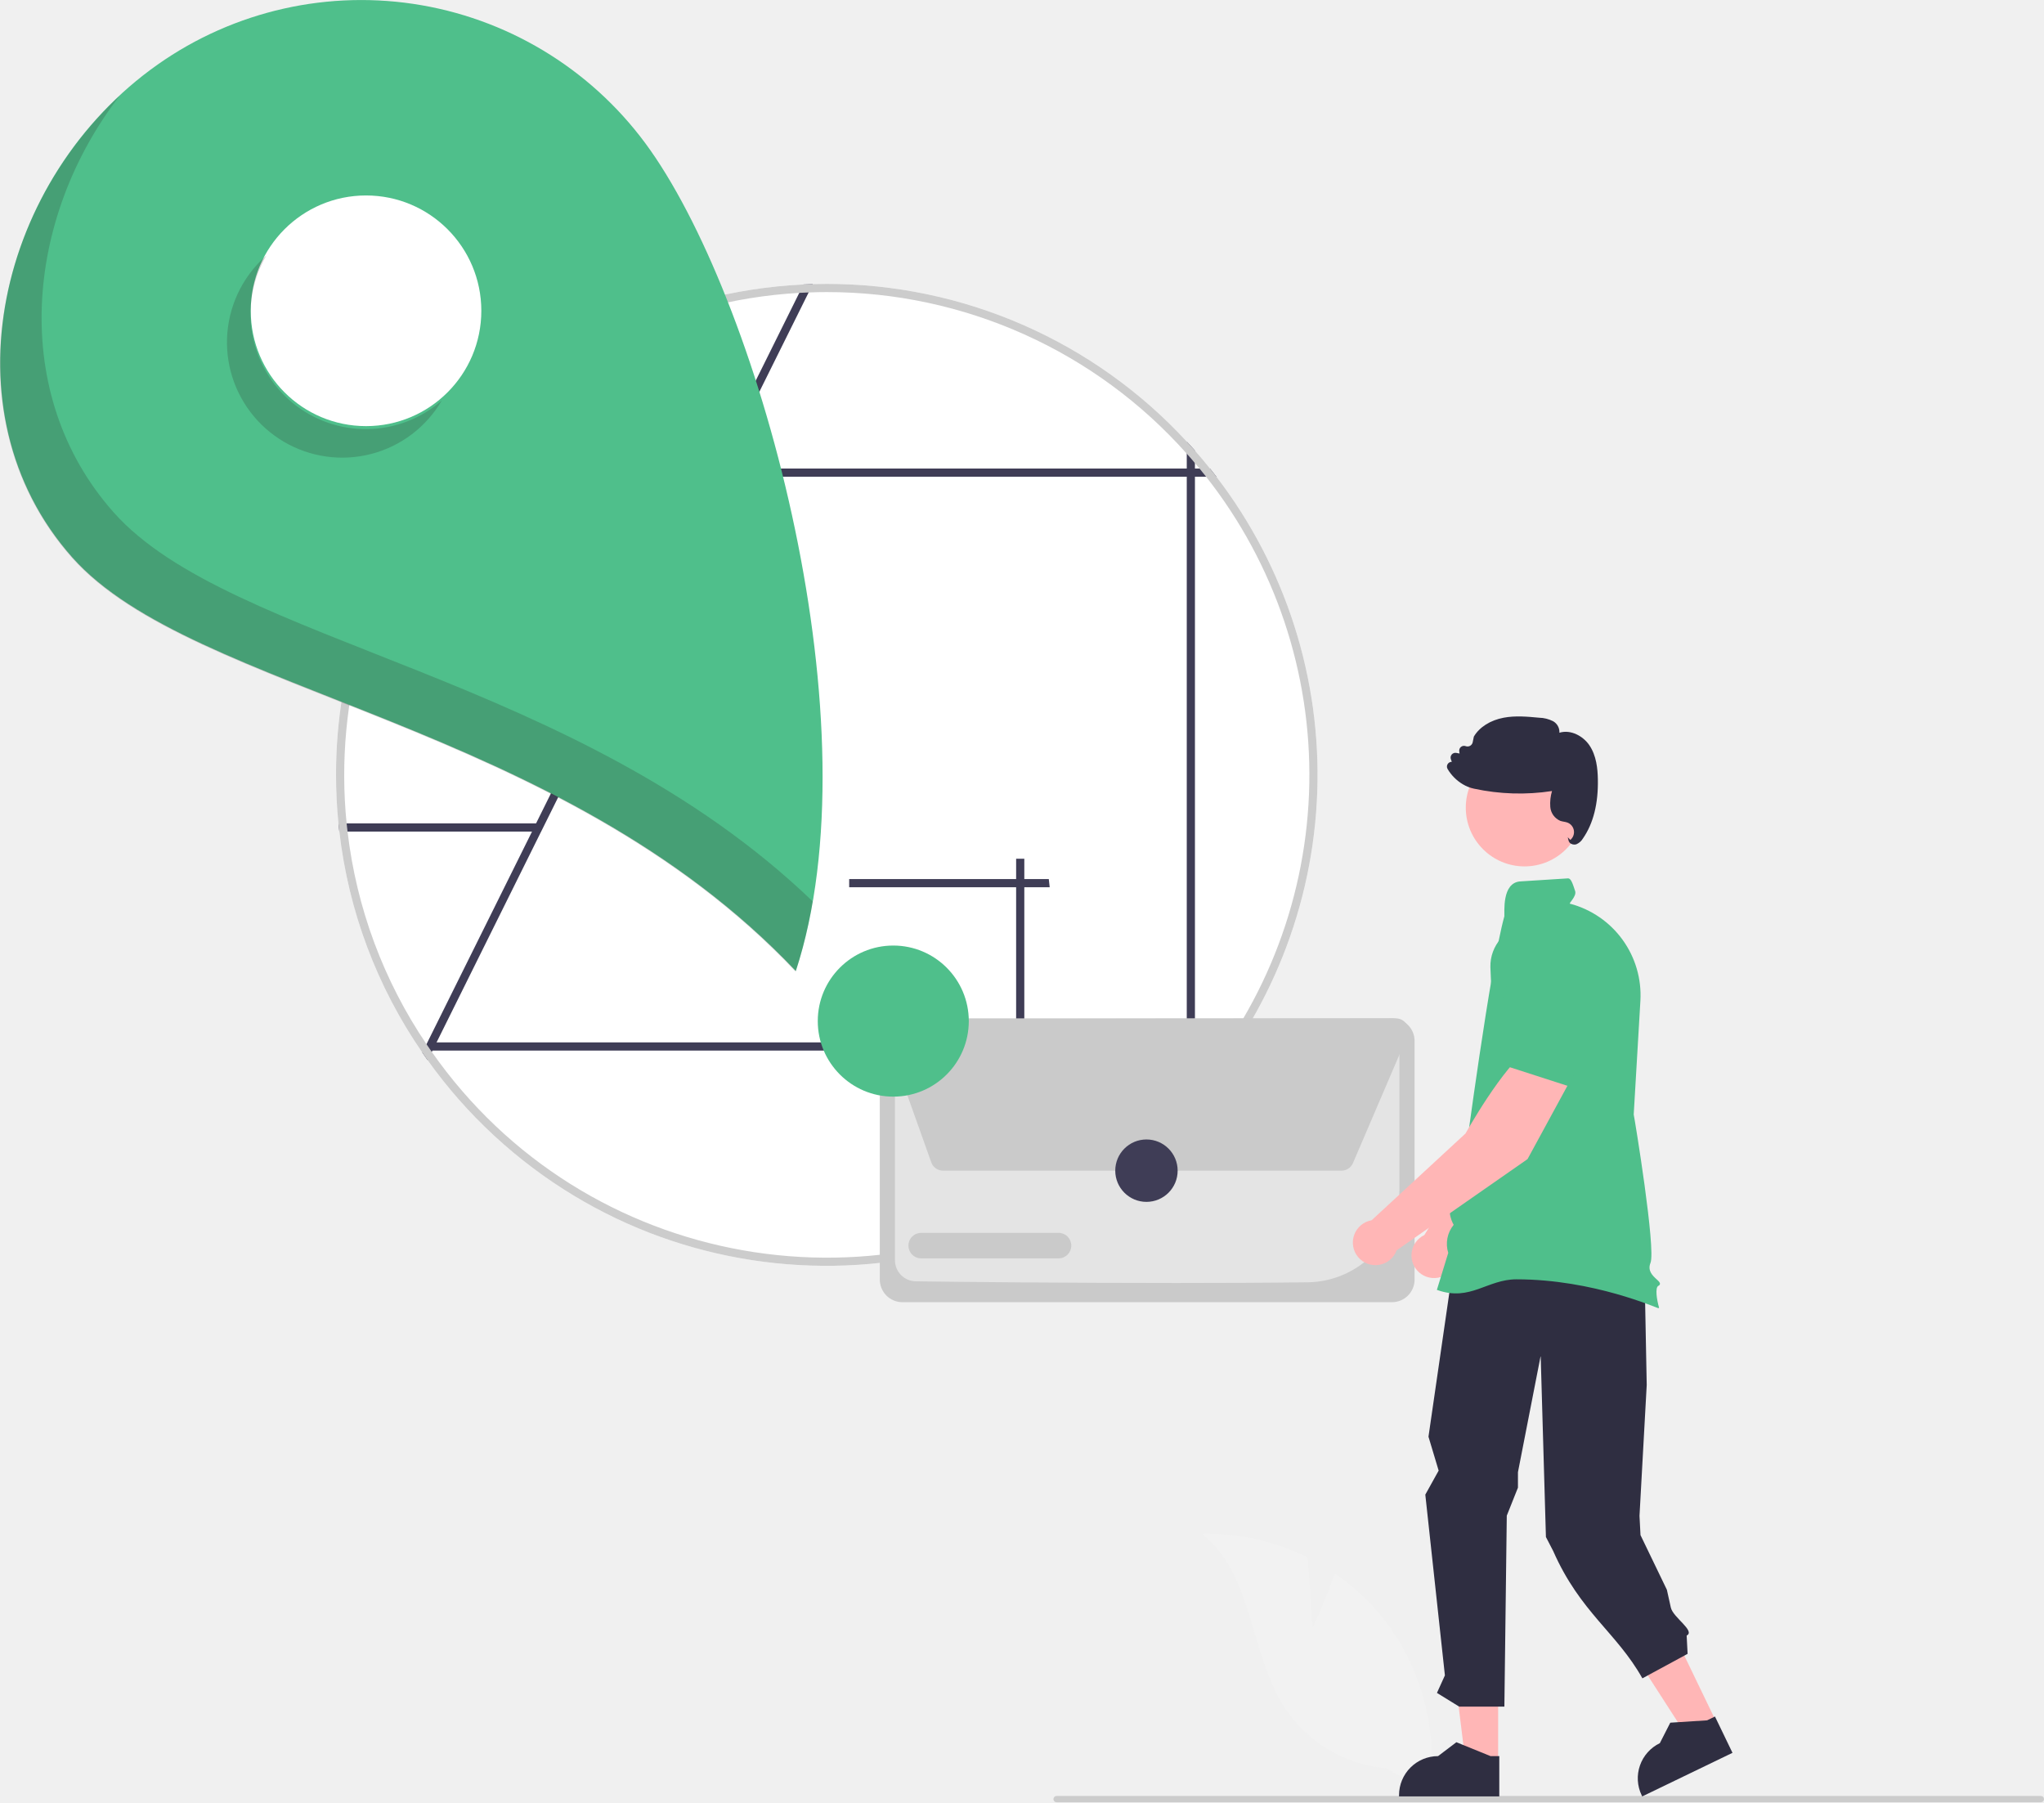
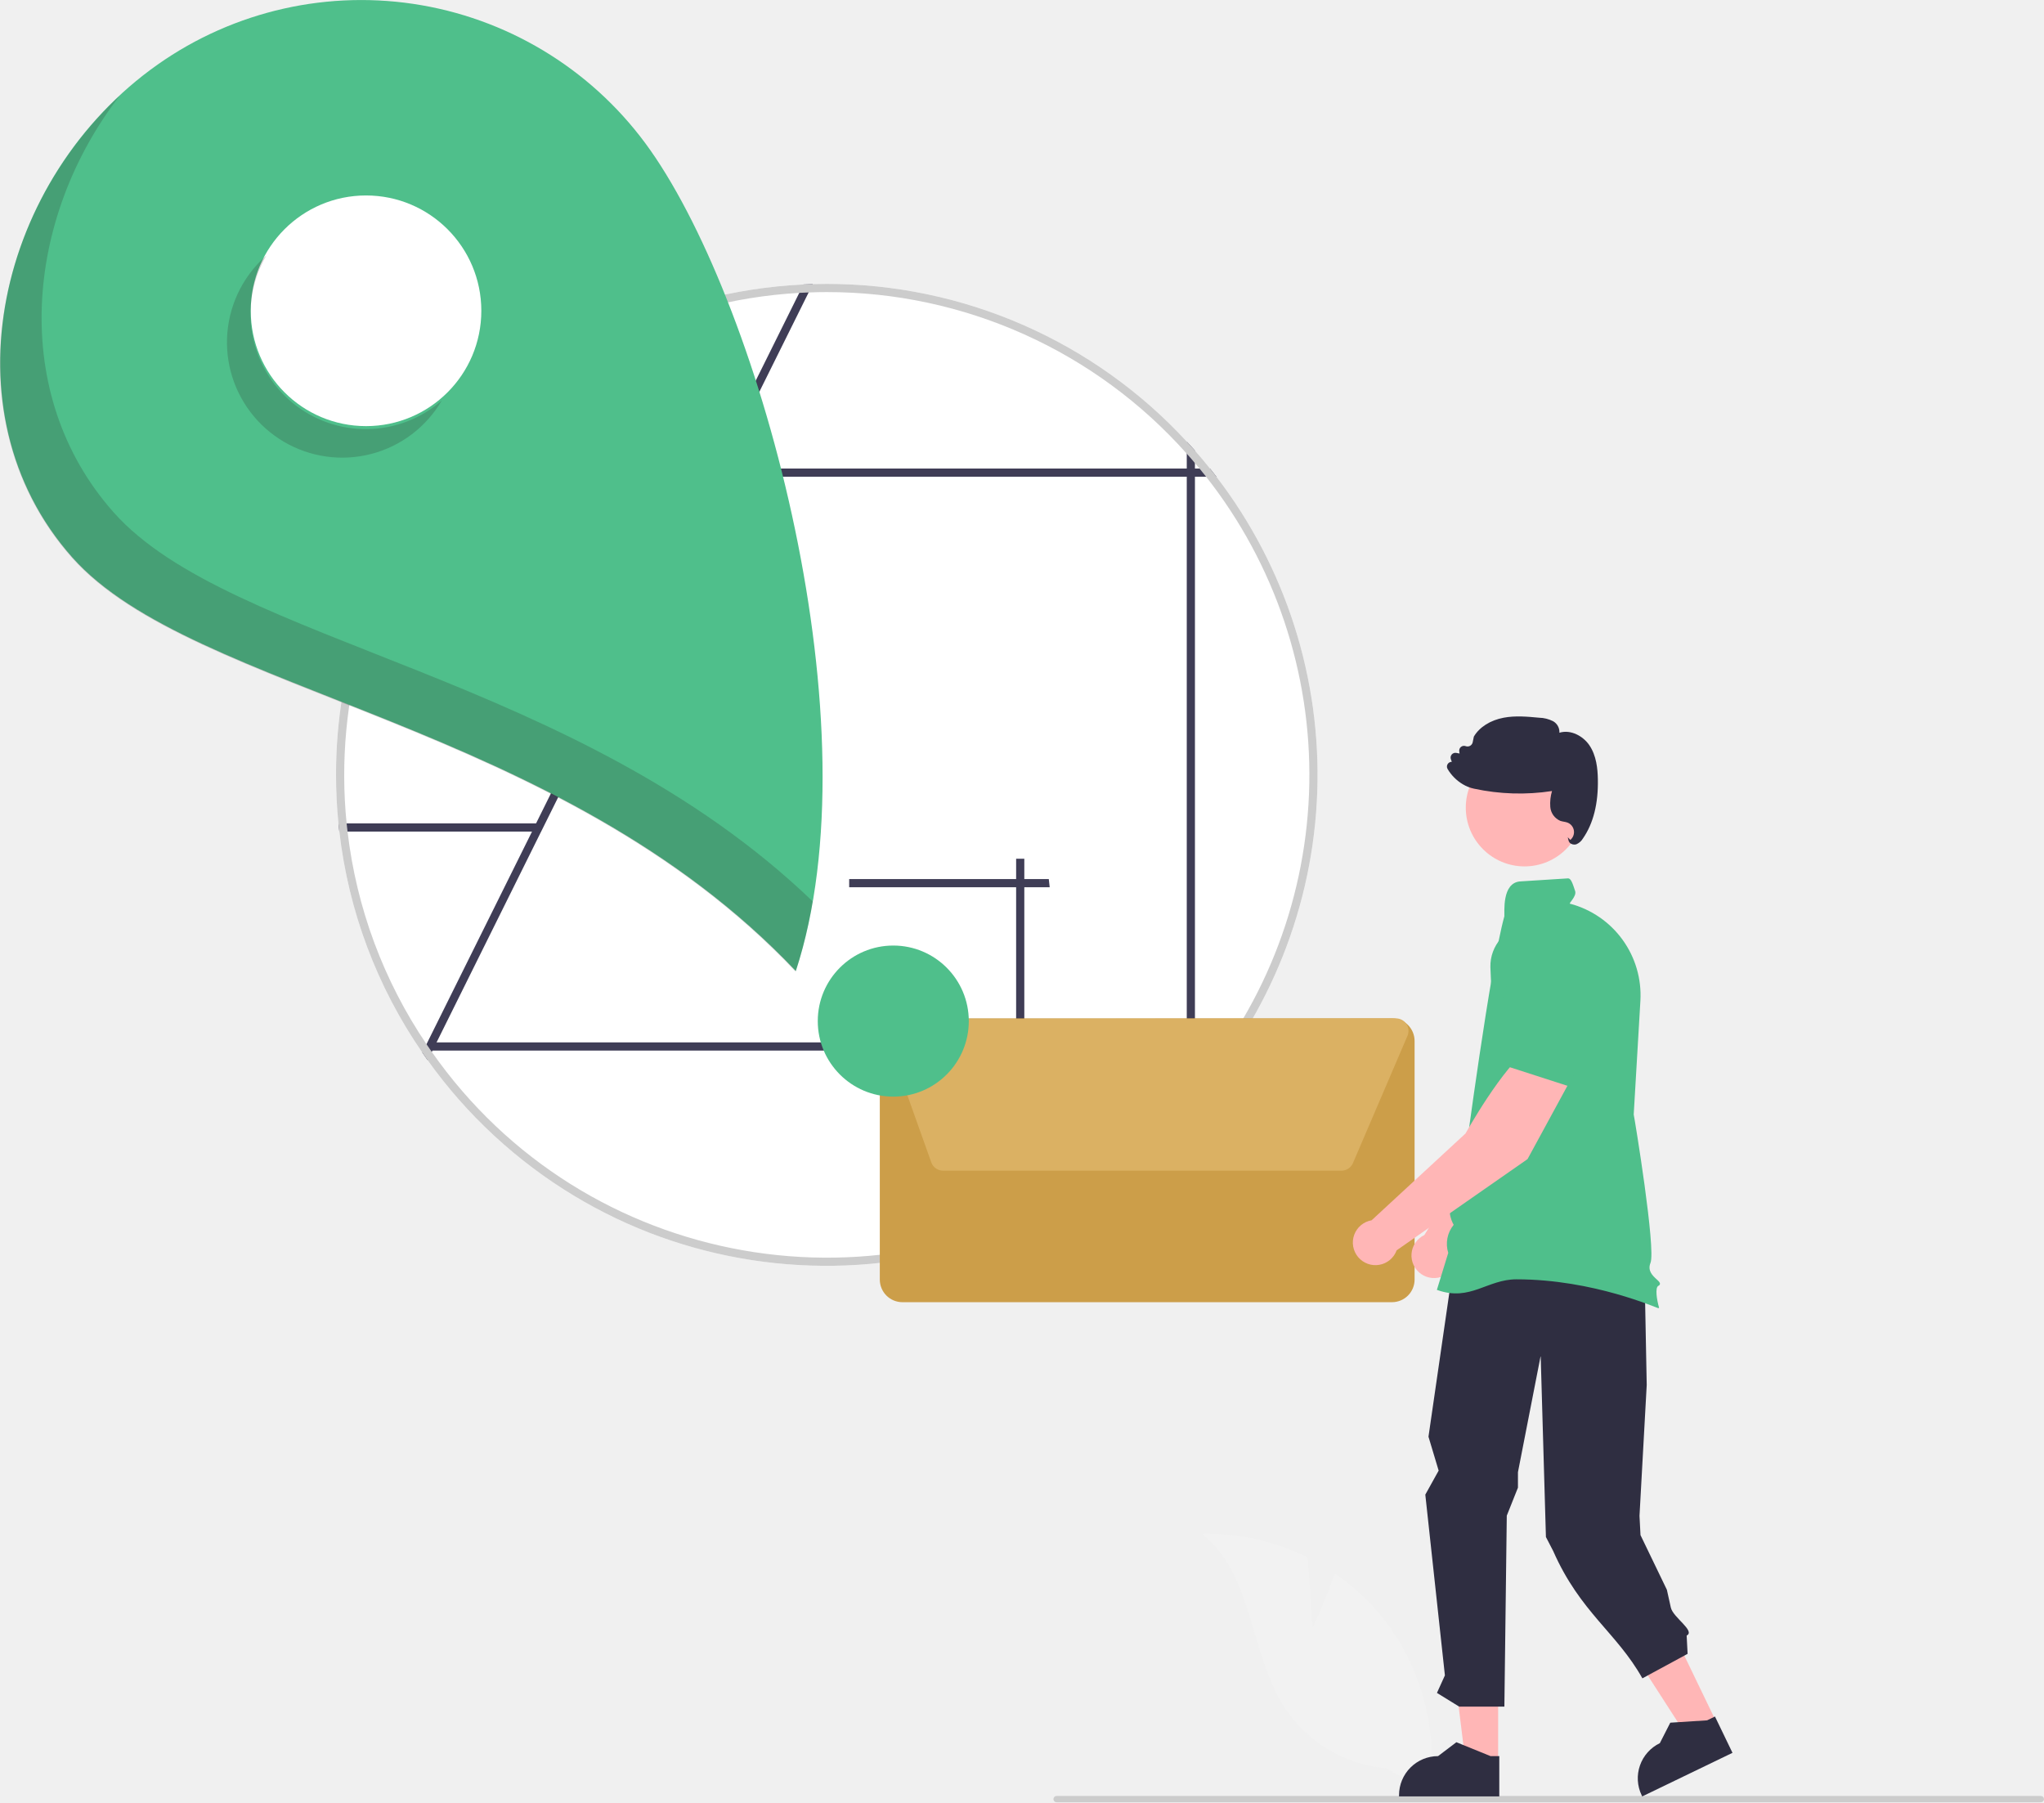
<svg xmlns="http://www.w3.org/2000/svg" width="414" height="365" viewBox="0 0 414 365" fill="none">
  <g clip-path="url(#clip0_3534_358)">
    <path d="M265.875 329.575L264.859 315.443C258.205 312.115 250.84 310.463 243.402 310.63C253.866 318.72 253.028 334.889 260.274 345.955C262.56 349.389 265.59 352.264 269.139 354.368C272.687 356.471 276.663 357.749 280.773 358.107L289.48 363.118C290.477 356.532 290.034 349.809 288.182 343.411C286.33 337.013 283.114 331.093 278.755 326.058C276.281 323.257 273.465 320.78 270.373 318.684C268.469 324.15 265.875 329.575 265.875 329.575Z" fill="#F2F2F2" />
    <path d="M214.006 365H413.361C413.53 365 413.693 364.933 413.812 364.813C413.932 364.693 413.999 364.531 413.999 364.361C413.999 364.192 413.932 364.03 413.812 363.91C413.693 363.79 413.53 363.723 413.361 363.723H214.006C213.836 363.723 213.674 363.79 213.554 363.91C213.434 364.03 213.367 364.192 213.367 364.361C213.367 364.531 213.434 364.693 213.554 364.813C213.674 364.933 213.836 365 214.006 365Z" fill="#CCCCCC" />
    <path d="M87.079 212.492V212.766H87.27C87.201 212.678 87.137 212.587 87.079 212.492ZM88.546 96.548C75.238 113.859 68.035 135.09 68.061 156.927C68.064 160.253 68.227 163.531 68.549 166.763C68.599 167.318 68.657 167.873 68.732 168.42C70.581 184.49 76.352 199.859 85.539 213.171C85.895 213.693 86.259 214.207 86.624 214.721C90.578 220.267 95.093 225.391 100.096 230.012C140.375 267.217 203.179 264.714 240.372 224.424C240.944 223.819 241.491 223.206 242.029 222.592C257.253 205.346 266.01 183.344 266.804 160.351C267.597 137.357 260.376 114.803 246.378 96.548C245.955 95.993 245.525 95.438 245.077 94.891C244.097 93.656 243.081 92.447 242.029 91.262C241.491 90.649 240.944 90.036 240.372 89.431C231.086 79.356 219.812 71.317 207.263 65.82C194.714 60.324 181.161 57.49 167.462 57.497C166.509 57.497 165.565 57.514 164.62 57.538C163.991 57.555 163.361 57.58 162.732 57.613C148.631 58.283 134.835 61.954 122.266 68.383C109.697 74.811 98.644 83.849 89.846 94.891C89.398 95.438 88.968 95.993 88.546 96.548ZM87.27 212.766C87.201 212.678 87.137 212.587 87.079 212.492V212.766H87.27Z" fill="white" />
    <path d="M86.384 211.473L86.665 210.902L107.755 168.42V168.412L108.575 166.763V166.755L143.415 96.549V96.54L144.235 94.892L144.243 94.883L161.887 59.312L162.732 57.614C163.362 57.581 163.991 57.556 164.621 57.539L163.784 59.229L146.091 94.883V94.892L145.271 96.54V96.549L109.519 168.586L109.511 168.594L88.422 211.109L87.593 212.766L87.461 213.039L86.624 214.721C86.259 214.208 85.895 213.694 85.539 213.172L86.384 211.473Z" fill="#3F3D56" />
    <path d="M109.163 166.763V168.42H68.731C68.656 167.873 68.599 167.318 68.549 166.763H109.163Z" fill="#3F3D56" />
    <path d="M171.996 179.689V178.032H212.428C212.502 178.579 212.56 179.134 212.61 179.689H171.996Z" fill="#3F3D56" />
    <path d="M205.812 173.916H207.469V214.359C206.922 214.434 206.367 214.492 205.812 214.542V173.916Z" fill="#3F3D56" />
    <path d="M246.377 96.549C245.955 95.994 245.524 95.439 245.077 94.892H242.028V91.263C241.49 90.65 240.943 90.037 240.372 89.432V94.892H89.845C89.398 95.439 88.968 95.994 88.545 96.549H240.372V224.425C240.943 223.82 241.49 223.207 242.029 222.593V96.549H246.377Z" fill="#3F3D56" />
    <path d="M241.199 211.107H87.076V212.765H241.199V211.107Z" fill="#3F3D56" />
    <path d="M87.079 212.492V212.766H87.27C87.201 212.678 87.137 212.587 87.079 212.492ZM88.546 96.548C75.238 113.859 68.035 135.09 68.061 156.927C68.064 160.253 68.227 163.531 68.549 166.763C68.599 167.318 68.657 167.873 68.732 168.42C70.581 184.49 76.352 199.859 85.539 213.171C85.895 213.693 86.259 214.207 86.624 214.721C90.578 220.267 95.093 225.391 100.096 230.012C140.375 267.217 203.179 264.714 240.372 224.424C240.944 223.819 241.491 223.206 242.029 222.592C257.253 205.346 266.01 183.344 266.804 160.351C267.597 137.357 260.376 114.803 246.378 96.548C245.955 95.993 245.525 95.438 245.077 94.891C244.097 93.656 243.081 92.447 242.029 91.262C241.491 90.649 240.944 90.036 240.372 89.431C231.086 79.356 219.812 71.317 207.263 65.82C194.714 60.324 181.161 57.49 167.462 57.497C166.509 57.497 165.565 57.514 164.62 57.538C163.991 57.555 163.361 57.58 162.732 57.613C148.631 58.283 134.835 61.954 122.266 68.383C109.697 74.811 98.644 83.849 89.846 94.891C89.398 95.438 88.968 95.993 88.546 96.548ZM70.396 168.42C70.322 167.873 70.264 167.318 70.206 166.762C67.681 141.596 75.002 116.43 90.633 96.548C91.072 95.993 91.511 95.438 91.966 94.891C100.527 84.446 111.161 75.891 123.197 69.767C135.232 63.642 148.406 60.083 161.887 59.312C162.516 59.279 163.146 59.245 163.784 59.229C165.001 59.179 166.227 59.154 167.462 59.154C181.237 59.146 194.857 62.059 207.425 67.7C219.992 73.342 231.222 81.584 240.372 91.883C240.944 92.513 241.499 93.143 242.029 93.789C242.352 94.154 242.658 94.518 242.957 94.891C243.412 95.438 243.851 95.993 244.29 96.548C258.218 114.236 265.602 136.198 265.19 158.71C264.777 181.222 256.595 202.899 242.029 220.065C241.499 220.712 240.944 221.341 240.372 221.971C235.329 227.639 229.642 232.7 223.427 237.051C179.252 267.977 118.378 257.227 87.46 213.039C87.394 212.948 87.328 212.857 87.27 212.766C87.201 212.678 87.137 212.587 87.079 212.492C86.839 212.152 86.607 211.813 86.384 211.473C77.683 198.611 72.2 183.845 70.396 168.42ZM87.27 212.766C87.201 212.678 87.137 212.587 87.079 212.492V212.766H87.27Z" fill="#CCCCCC" />
-     <path d="M281.943 263.723H182.773C181.56 263.721 180.398 263.239 179.54 262.381C178.683 261.523 178.201 260.361 178.199 259.148V210.812C178.201 209.599 178.683 208.436 179.54 207.579C180.398 206.721 181.56 206.239 182.773 206.237H281.943C283.156 206.239 284.318 206.721 285.176 207.579C286.033 208.436 286.515 209.599 286.517 210.812V259.148C286.515 260.361 286.033 261.523 285.176 262.381C284.318 263.239 283.156 263.721 281.943 263.723Z" fill="#CACACA" />
-     <path d="M238.26 259.834C216.541 259.834 193.894 259.626 185.444 259.492C184.333 259.469 183.274 259.012 182.494 258.219C181.715 257.426 181.276 256.359 181.271 255.247V210.816C181.272 210.418 181.43 210.036 181.711 209.754C181.992 209.472 182.374 209.313 182.772 209.312H281.94C282.338 209.312 282.719 209.47 283.001 209.751C283.283 210.033 283.442 210.414 283.444 210.812V240.958C283.425 245.878 281.479 250.596 278.023 254.098C274.568 257.6 269.877 259.608 264.959 259.691C257.083 259.794 247.758 259.834 238.26 259.834Z" fill="#E4E4E4" />
-     <path d="M271.703 237.087H191.013C190.489 237.086 189.979 236.924 189.552 236.622C189.124 236.32 188.8 235.894 188.624 235.401L179.491 209.772C179.355 209.389 179.312 208.98 179.367 208.577C179.422 208.175 179.573 207.791 179.806 207.459C180.04 207.127 180.35 206.856 180.71 206.669C181.071 206.482 181.47 206.384 181.876 206.383L282.741 206.242H282.744C283.164 206.242 283.577 206.346 283.947 206.545C284.316 206.744 284.631 207.032 284.862 207.383C285.093 207.733 285.233 208.135 285.27 208.554C285.308 208.972 285.241 209.393 285.075 209.779L274.034 235.549C273.839 236.006 273.514 236.395 273.1 236.668C272.685 236.941 272.199 237.087 271.703 237.087Z" fill="#CACACA" />
-     <path d="M214.402 254.85H186.577C185.892 254.849 185.236 254.576 184.752 254.092C184.268 253.607 183.996 252.95 183.996 252.264C183.996 251.579 184.268 250.922 184.752 250.437C185.236 249.953 185.892 249.68 186.577 249.679H214.402C215.087 249.68 215.743 249.953 216.227 250.437C216.711 250.922 216.983 251.579 216.983 252.264C216.983 252.95 216.711 253.607 216.227 254.092C215.743 254.576 215.087 254.849 214.402 254.85Z" fill="#CACACA" />
-     <path d="M232.207 243.407C235.697 243.407 238.526 240.578 238.526 237.087C238.526 233.596 235.697 230.767 232.207 230.767C228.718 230.767 225.889 233.596 225.889 237.087C225.889 240.578 228.718 243.407 232.207 243.407Z" fill="#3F3D56" />
+     <path d="M281.943 263.723H182.773C181.56 263.721 180.398 263.239 179.54 262.381C178.683 261.523 178.201 260.361 178.199 259.148V210.812C178.201 209.599 178.683 208.436 179.54 207.579C180.398 206.721 181.56 206.239 182.773 206.237H281.943C283.156 206.239 284.318 206.721 285.176 207.579C286.033 208.436 286.515 209.599 286.517 210.812V259.148C286.515 260.361 286.033 261.523 285.176 262.381C284.318 263.239 283.156 263.721 281.943 263.723Z" fill="#cc9e49" />
+     <path d="M238.26 259.834C216.541 259.834 193.894 259.626 185.444 259.492C184.333 259.469 183.274 259.012 182.494 258.219C181.715 257.426 181.276 256.359 181.271 255.247V210.816C181.272 210.418 181.43 210.036 181.711 209.754C181.992 209.472 182.374 209.313 182.772 209.312H281.94C282.338 209.312 282.719 209.47 283.001 209.751C283.283 210.033 283.442 210.414 283.444 210.812V240.958C283.425 245.878 281.479 250.596 278.023 254.098C274.568 257.6 269.877 259.608 264.959 259.691C257.083 259.794 247.758 259.834 238.26 259.834Z" fill="#cc9e49" />
+     <path d="M271.703 237.087H191.013C190.489 237.086 189.979 236.924 189.552 236.622C189.124 236.32 188.8 235.894 188.624 235.401L179.491 209.772C179.355 209.389 179.312 208.98 179.367 208.577C179.422 208.175 179.573 207.791 179.806 207.459C180.04 207.127 180.35 206.856 180.71 206.669C181.071 206.482 181.47 206.384 181.876 206.383L282.741 206.242H282.744C283.164 206.242 283.577 206.346 283.947 206.545C284.316 206.744 284.631 207.032 284.862 207.383C285.093 207.733 285.233 208.135 285.27 208.554C285.308 208.972 285.241 209.393 285.075 209.779L274.034 235.549C273.839 236.006 273.514 236.395 273.1 236.668C272.685 236.941 272.199 237.087 271.703 237.087Z" fill="#dbb163" />
+     <path d="M214.402 254.85H186.577C185.892 254.849 185.236 254.576 184.752 254.092C184.268 253.607 183.996 252.95 183.996 252.264C183.996 251.579 184.268 250.922 184.752 250.437C185.236 249.953 185.892 249.68 186.577 249.679H214.402C215.087 249.68 215.743 249.953 216.227 250.437C216.711 250.922 216.983 251.579 216.983 252.264C216.983 252.95 216.711 253.607 216.227 254.092C215.743 254.576 215.087 254.849 214.402 254.85Z" fill="#cc9e49" />
    <path d="M31.941 13.069C47.466 2.133 66.699 -2.187 85.408 1.061C104.117 4.309 120.77 14.858 131.704 30.388C154.472 62.727 177.317 147.529 161.191 196.655C113.088 145.831 39.189 140.549 14.627 112.861C-11.617 83.276 -0.389 35.844 31.941 13.069Z" fill="#4FBF8B" />
    <path d="M74.139 86.299C87.035 86.299 97.49 75.842 97.49 62.942C97.49 50.042 87.035 39.585 74.139 39.585C61.243 39.585 50.789 50.042 50.789 62.942C50.789 75.842 61.243 86.299 74.139 86.299Z" fill="white" />
    <path d="M180.929 222.092C189.375 222.092 196.223 215.243 196.223 206.794C196.223 198.344 189.375 191.495 180.929 191.495C172.482 191.495 165.635 198.344 165.635 206.794C165.635 215.243 172.482 222.092 180.929 222.092Z" fill="#4FBF8B" />
    <path opacity="0.2" d="M49.156 57.553C47.61 60.202 46.601 63.129 46.186 66.168C45.77 69.207 45.958 72.298 46.737 75.265C47.516 78.231 48.872 81.015 50.727 83.458C52.581 85.9 54.899 87.953 57.547 89.5C60.195 91.047 63.122 92.056 66.16 92.472C69.198 92.887 72.288 92.699 75.254 91.92C78.219 91.141 81.003 89.784 83.444 87.929C85.886 86.074 87.939 83.755 89.485 81.107C85.317 84.764 79.984 86.819 74.44 86.902C68.896 86.986 63.504 85.093 59.228 81.563C54.951 78.033 52.071 73.096 51.101 67.635C50.132 62.175 51.136 56.547 53.936 51.76C52.041 53.42 50.427 55.377 49.156 57.553Z" fill="#231F20" />
    <path opacity="0.2" d="M14.583 112.972C39.145 140.66 113.044 145.941 161.146 196.765C162.648 192.117 163.803 187.364 164.604 182.545C116.525 136.342 46.74 130.502 23.009 103.751C1.77 79.808 5.076 44.178 24.244 19.387C-2.045 43.763 -9.468 85.859 14.583 112.972Z" fill="#231F20" />
    <path d="M319.88 210.798L309.964 207.776C305.647 212.982 302.068 228.063 302.068 228.063L288.497 250.123C287.77 250.468 287.148 250.998 286.691 251.66C286.235 252.322 285.961 253.093 285.897 253.895C285.833 254.696 285.982 255.5 286.327 256.227C286.673 256.953 287.204 257.575 287.866 258.031C288.529 258.486 289.299 258.759 290.101 258.822C290.902 258.885 291.706 258.736 292.432 258.389C293.157 258.043 293.779 257.511 294.233 256.848C294.688 256.185 294.96 255.413 295.022 254.611L315.562 229.668L319.88 210.798Z" fill="#FFB6B6" />
    <path d="M319.69 213.205L321.522 198.19L317.415 191.328C316.603 189.984 315.432 188.893 314.034 188.18C312.636 187.466 311.066 187.158 309.501 187.291C307.382 187.484 305.416 188.475 303.999 190.064C302.583 191.653 301.822 193.72 301.871 195.848C302.025 202.301 303.042 210.462 307.008 212.693L307.049 212.715L319.69 213.205Z" fill="#4FBF8B" />
    <path d="M347.703 348.884L341.757 351.754L327.855 330.178L336.632 325.94L347.703 348.884Z" fill="#FFB6B6" />
    <path d="M350.906 354.987L332.62 363.816L332.508 363.585C331.597 361.696 331.473 359.524 332.164 357.544C332.854 355.564 334.302 353.94 336.19 353.029L338.307 348.881L345.762 348.407L347.359 347.636L350.906 354.987Z" fill="#2F2E41" />
    <path d="M303.439 356.926L296.837 356.925L293.695 331.449L303.441 331.45L303.439 356.926Z" fill="#FFB6B6" />
    <path d="M303.672 363.816L283.367 363.816V363.559C283.367 361.462 284.2 359.452 285.682 357.969C287.164 356.487 289.174 355.654 291.27 355.653H291.271L294.98 352.839L301.9 355.654L303.672 355.654L303.672 363.816Z" fill="#2F2E41" />
    <path d="M296.897 238.772L289.33 290.965L291.39 297.832L288.688 302.696L292.656 339.304L291.045 342.852L295.545 345.628H304.703L305.189 306.957L307.451 301.28V298.151L312.055 274.57L313.118 311.279L314.588 314.115C320.064 326.543 327.441 330.613 332.656 339.902L341.814 334.941L341.622 331.24C343.462 330.308 338.86 327.585 338.417 325.57L337.616 321.963L332.274 310.894L332.071 306.996L333.533 280.484L332.845 244.781L320.832 235.593L296.897 238.772Z" fill="#2F2E41" />
    <path d="M308.784 175.465C315.355 175.465 320.682 170.137 320.682 163.564C320.682 156.991 315.355 151.663 308.784 151.663C302.213 151.663 296.887 156.991 296.887 163.564C296.887 170.137 302.213 175.465 308.784 175.465Z" fill="#FFB6B6" />
    <path d="M291.205 261.287L291.031 261.227L293.334 253.74C293.032 252.776 292.974 251.751 293.166 250.759C293.358 249.766 293.794 248.837 294.434 248.055C294.061 247.41 292.526 244.365 295.026 241.778C294.877 241.023 294.125 236.558 296.749 234.375C296.749 234.375 301.84 195.774 304.696 185.578C304.779 184.832 304.11 178.741 307.951 178.503C309.977 178.377 313.017 178.184 317.579 177.89C318.169 177.848 318.514 178.843 319.037 180.464C319.392 181.56 317.569 183.058 318.01 183.033L318.041 183.031L318.071 183.039C322.327 184.18 326.061 186.753 328.644 190.324C331.227 193.895 332.502 198.246 332.255 202.647L330.899 225.712C331.104 226.64 335.424 252.942 334.295 255.765C333.654 257.367 334.746 258.365 335.544 259.093C335.955 259.468 336.251 259.739 336.21 260.036C336.193 260.118 336.157 260.194 336.103 260.257C336.049 260.321 335.98 260.369 335.902 260.399C335.181 260.76 335.579 263.235 336.001 264.71L336.043 264.86L335.904 264.932C335.743 265.015 322.832 259.091 307.148 259.091C301.236 259.091 297.818 263.595 291.205 261.287Z" fill="#4FBF8B" />
    <path d="M318.213 170.881C318.09 170.818 317.981 170.729 317.894 170.62C317.807 170.512 317.743 170.387 317.708 170.252L317.538 169.561L318.06 170.105C318.339 169.874 318.552 169.573 318.678 169.233C318.804 168.894 318.838 168.527 318.777 168.17C318.716 167.813 318.561 167.478 318.33 167.2C318.098 166.921 317.797 166.709 317.457 166.584C317.228 166.507 316.992 166.45 316.753 166.413C316.503 166.373 316.257 166.313 316.016 166.235C315.453 165.991 314.968 165.598 314.612 165.099C314.257 164.599 314.045 164.011 313.999 163.4C313.922 162.321 314.042 161.237 314.352 160.201C309.102 161.008 303.749 160.847 298.557 159.726C297.757 159.558 296.991 159.256 296.29 158.835C295.008 158.074 293.941 157 293.188 155.713C293.089 155.539 293.048 155.338 293.071 155.139C293.093 154.941 293.179 154.755 293.315 154.608C293.41 154.506 293.525 154.424 293.652 154.368C293.78 154.312 293.918 154.282 294.057 154.282L293.867 153.767C293.807 153.606 293.792 153.432 293.821 153.264C293.851 153.095 293.925 152.937 294.035 152.806C294.146 152.675 294.289 152.575 294.45 152.518C294.612 152.46 294.785 152.446 294.954 152.478L295.627 152.604L295.562 152.156C295.538 151.99 295.558 151.819 295.62 151.662C295.681 151.506 295.783 151.368 295.914 151.262C296.045 151.156 296.202 151.087 296.368 151.06C296.535 151.033 296.705 151.051 296.863 151.11C297.007 151.164 297.162 151.187 297.316 151.176C297.47 151.164 297.619 151.12 297.755 151.046C297.89 150.971 298.007 150.868 298.099 150.744C298.19 150.619 298.254 150.477 298.285 150.325L298.516 149.2L298.54 149.141C299.679 147.242 301.868 145.862 304.544 145.355C306.932 144.902 309.369 145.131 311.727 145.352C312.726 145.372 313.708 145.62 314.598 146.077C315.001 146.309 315.331 146.649 315.552 147.058C315.773 147.467 315.876 147.93 315.85 148.394C318.171 147.68 320.662 149.103 321.893 150.895C323.358 153.027 323.594 155.701 323.637 157.792C323.738 162.736 322.72 166.78 320.611 169.814C320.309 170.329 319.852 170.736 319.305 170.975C319.166 171.022 319.02 171.045 318.873 171.045C318.643 171.046 318.416 170.99 318.213 170.881Z" fill="#2F2E41" />
    <path d="M318.642 217.741L309.909 212.154C304.348 216.002 296.833 229.556 296.833 229.556L277.812 247.133C277.02 247.269 276.277 247.612 275.659 248.126C275.041 248.64 274.57 249.309 274.292 250.063C274.014 250.818 273.94 251.632 274.077 252.425C274.214 253.217 274.557 253.96 275.072 254.577C275.587 255.195 276.255 255.666 277.01 255.943C277.765 256.22 278.579 256.293 279.371 256.155C280.163 256.017 280.905 255.673 281.522 255.157C282.138 254.642 282.609 253.972 282.885 253.217L309.393 234.745L318.642 217.741Z" fill="#FFB6B6" />
    <path d="M317.808 220.008L323.625 206.044L321.521 198.328C321.103 196.815 320.269 195.448 319.115 194.384C317.961 193.32 316.533 192.599 314.991 192.304C312.898 191.918 310.737 192.342 308.945 193.489C307.152 194.636 305.862 196.421 305.335 198.484C303.742 204.739 302.519 212.872 305.736 216.09L305.769 216.123L317.808 220.008Z" fill="#4FBF8B" />
  </g>
  <defs>
    <clipPath id="clip0_3534_358">
      <rect width="414" height="365" fill="white" />
    </clipPath>
  </defs>
</svg>
